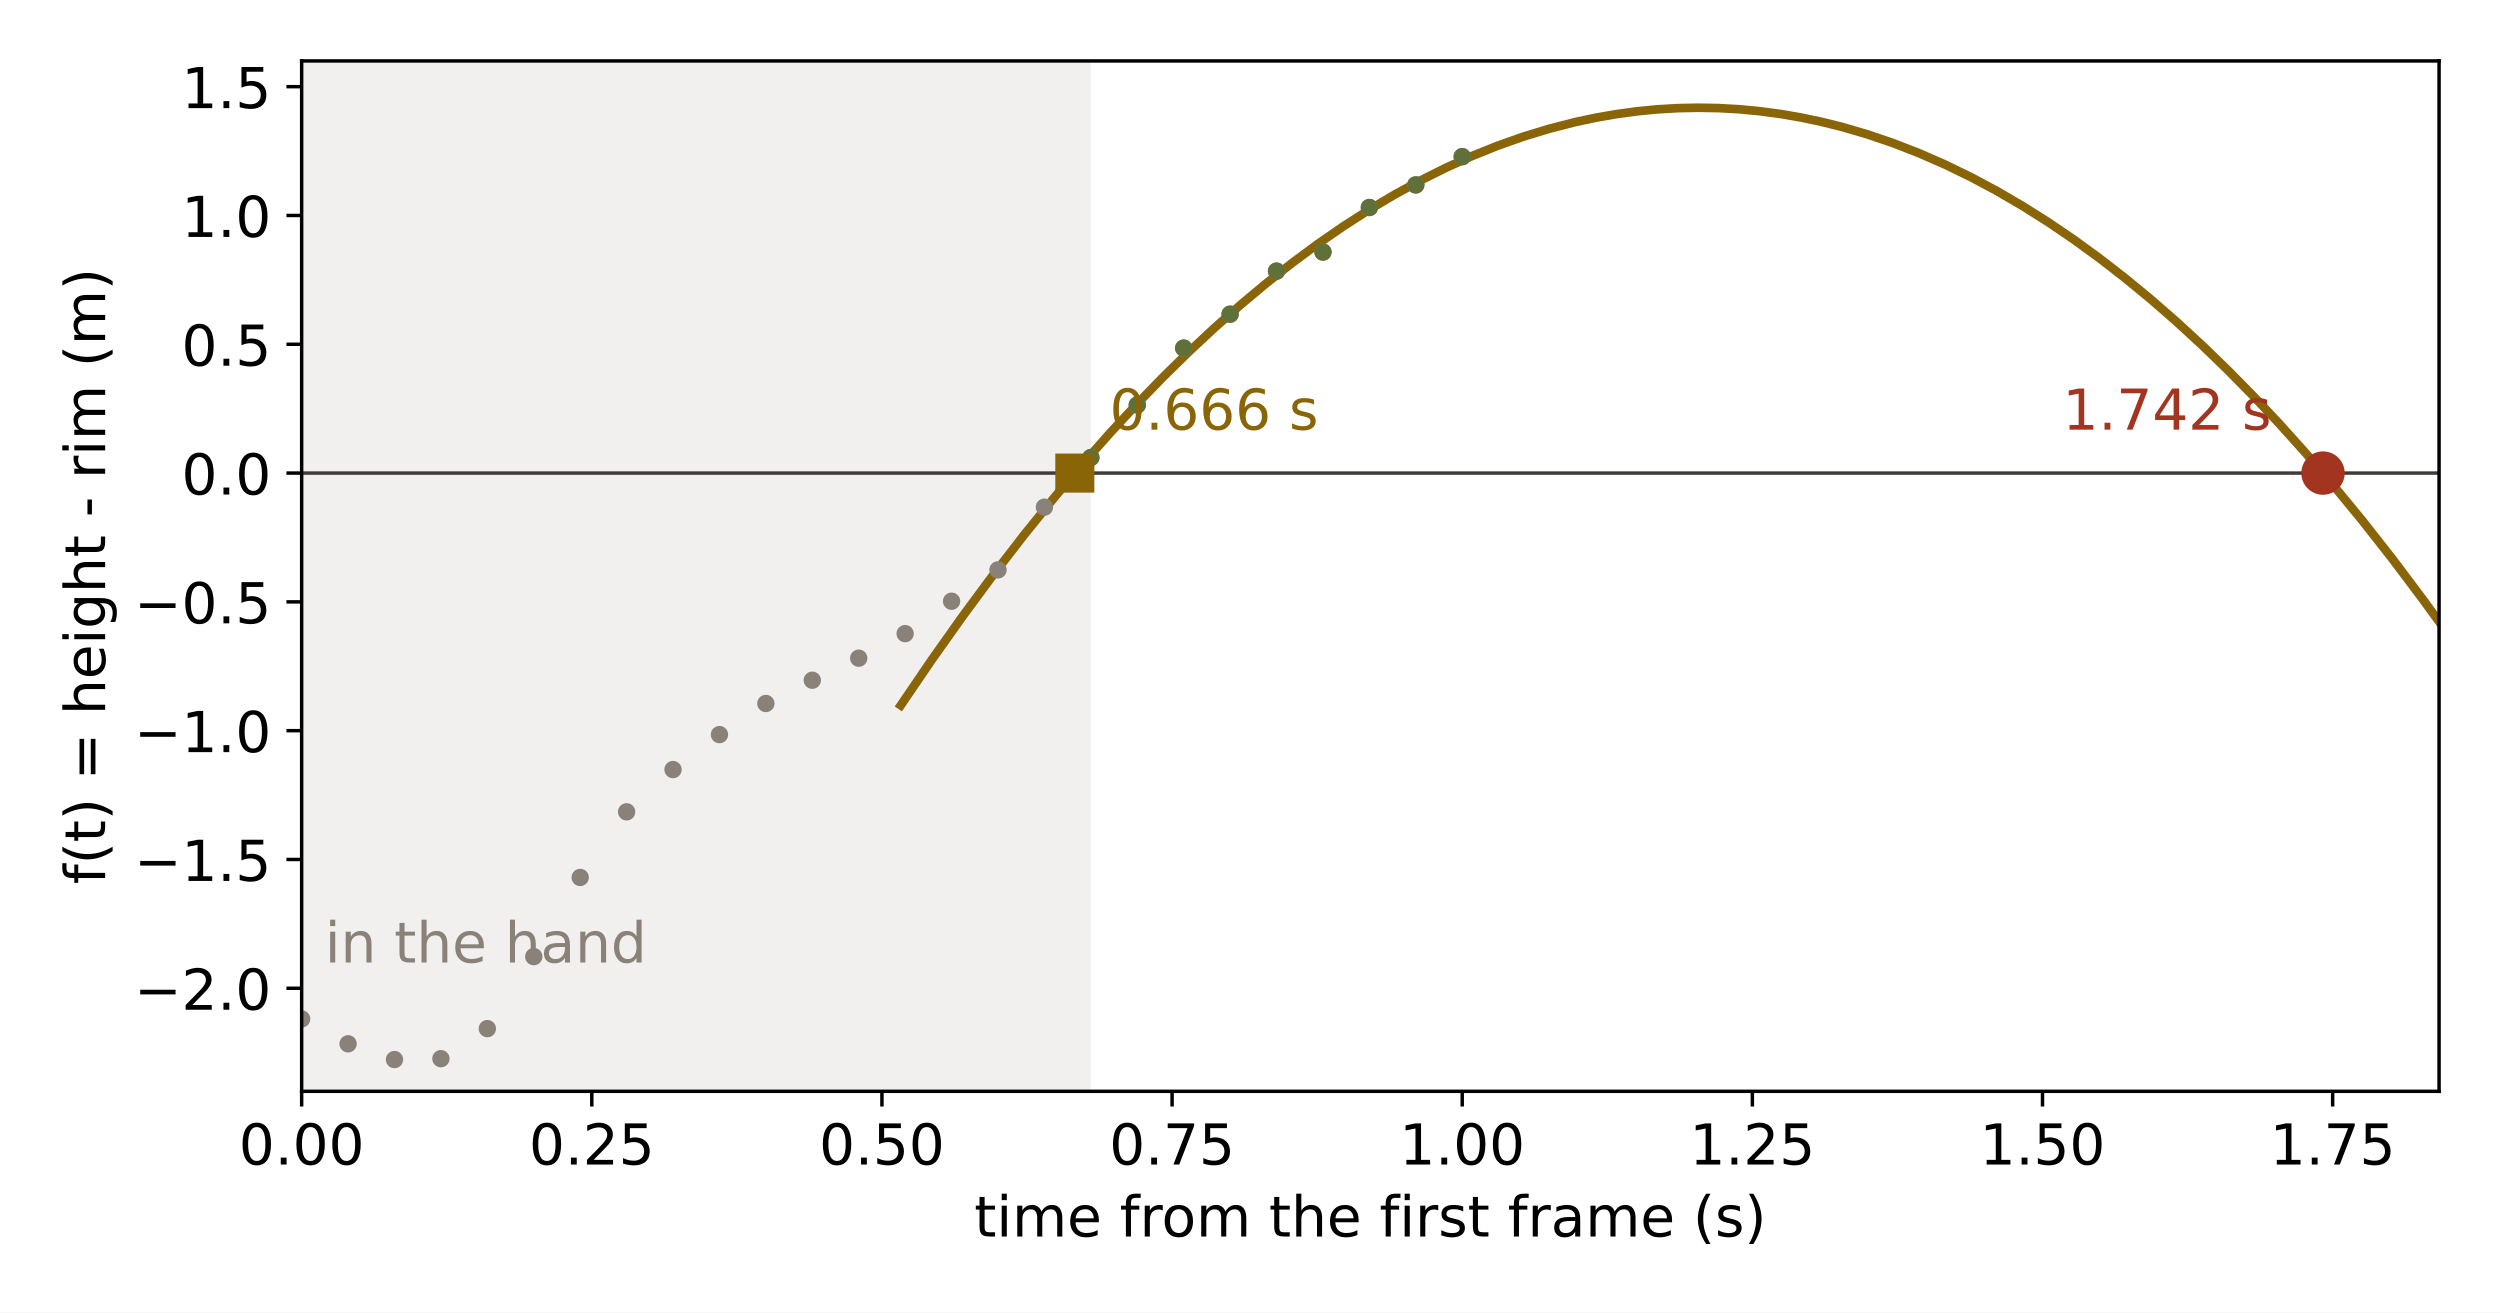
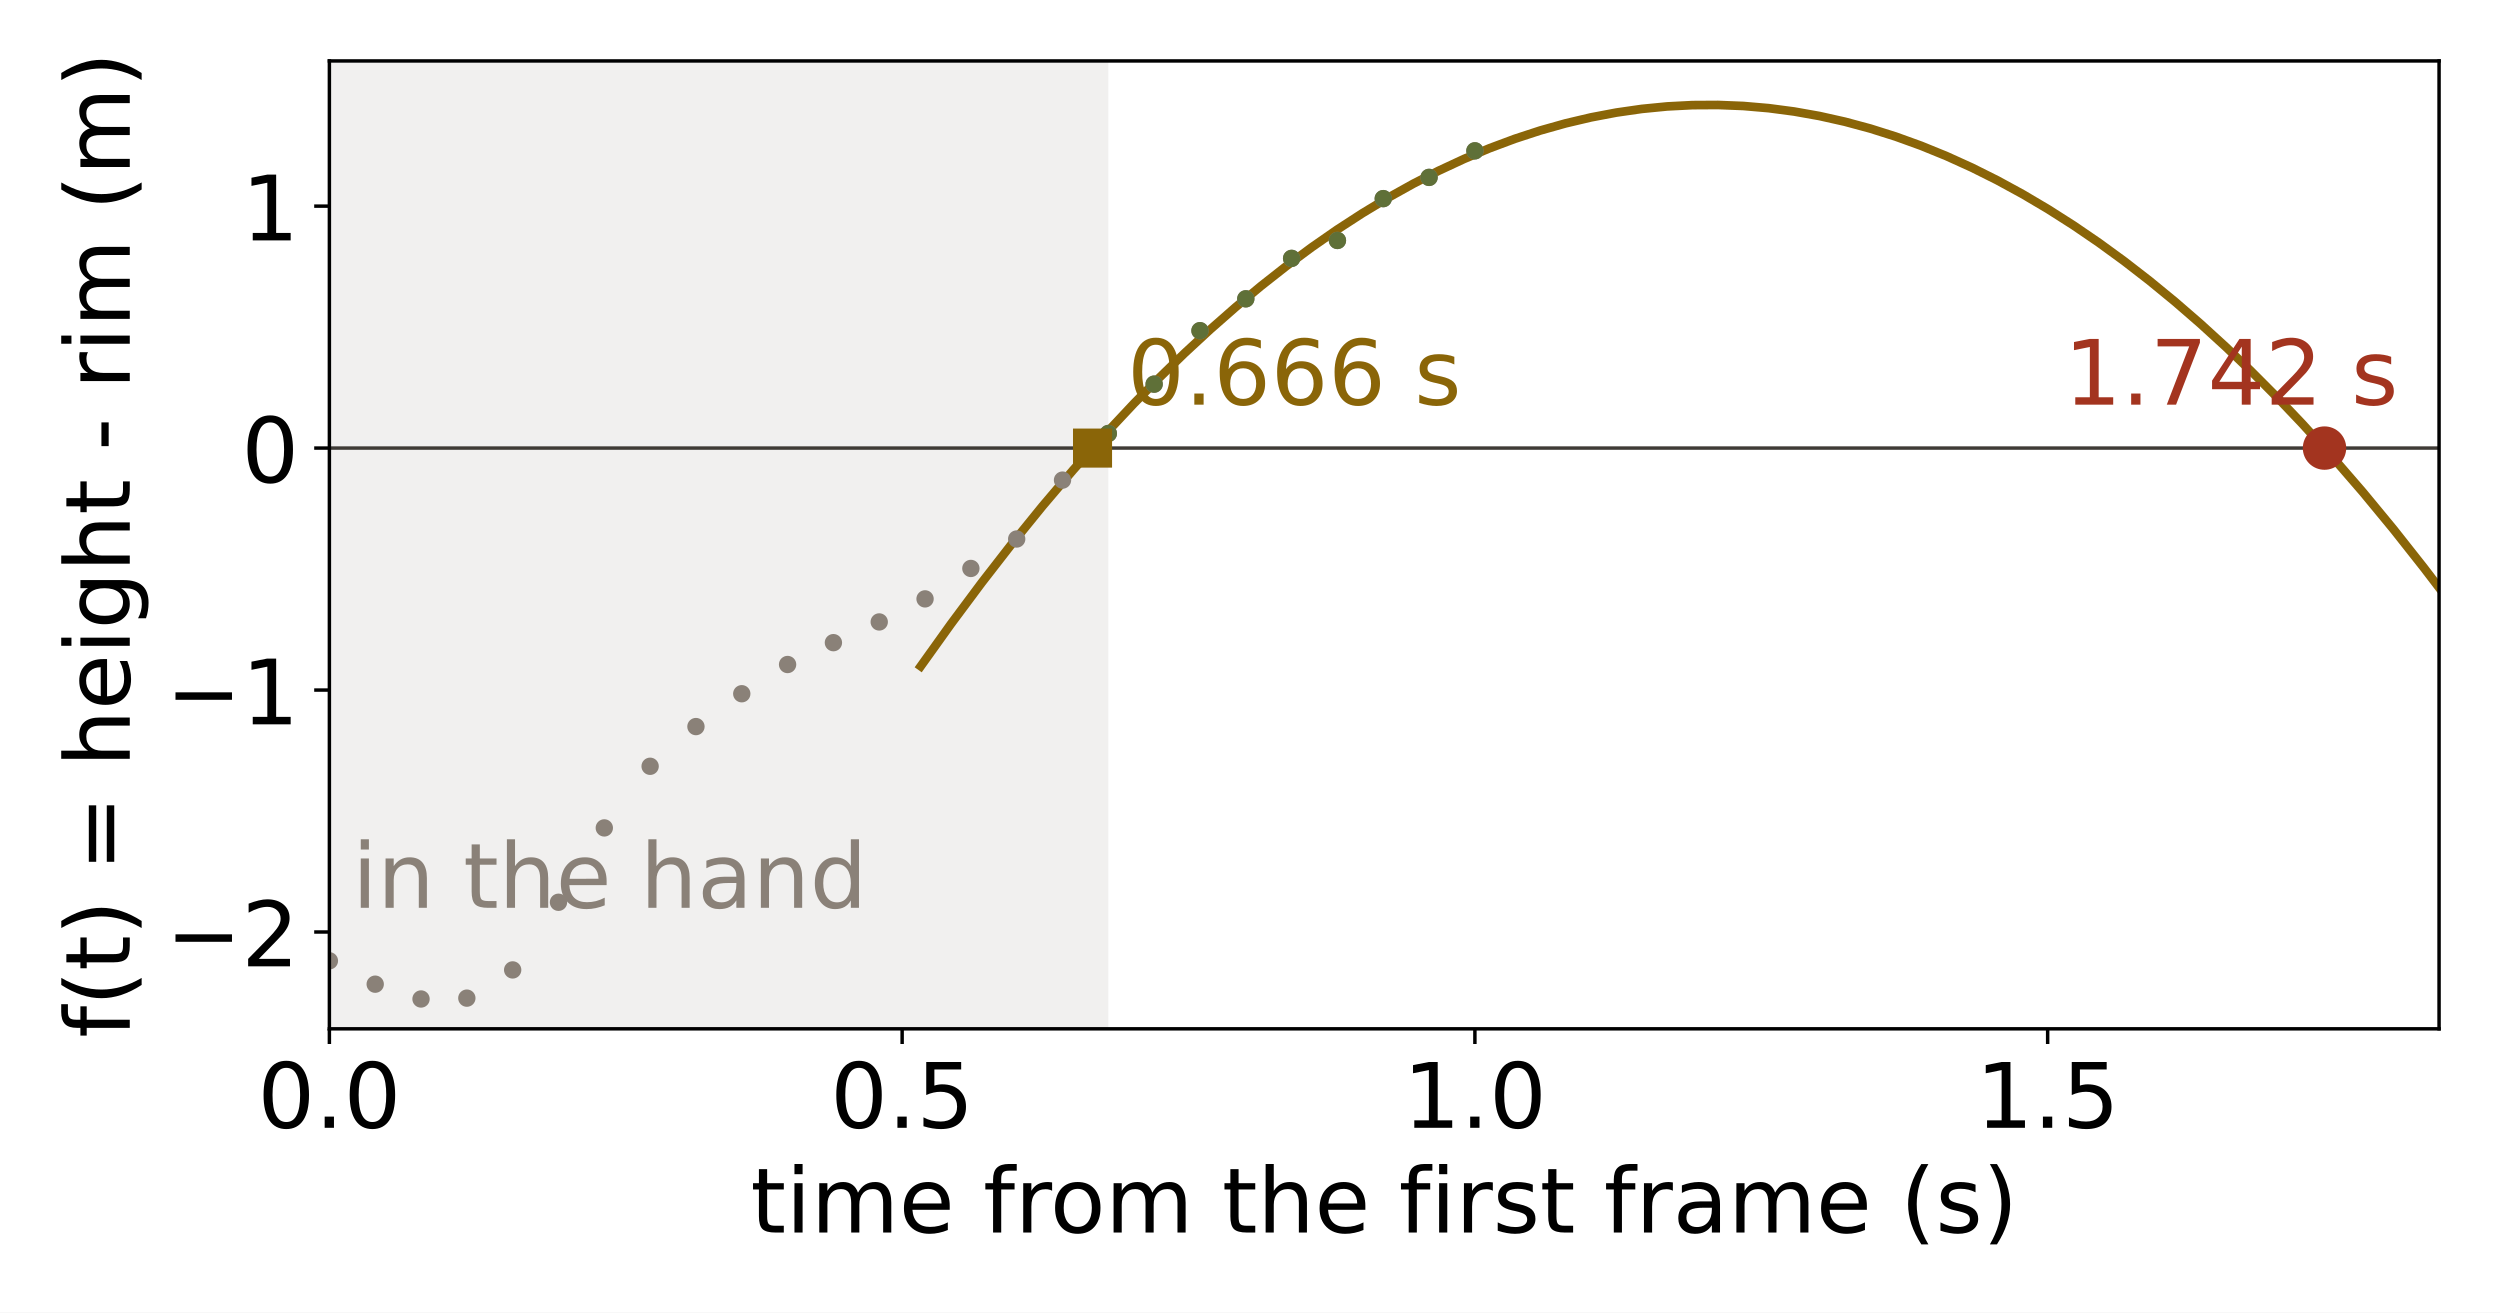
<svg xmlns="http://www.w3.org/2000/svg" xmlns:xlink="http://www.w3.org/1999/xlink" width="576pt" height="302.4pt" viewBox="0 0 576 302.4" version="1.1">
  <defs>
    <style type="text/css">*{stroke-linejoin: round; stroke-linecap: butt}</style>
  </defs>
  <g id="figure_1">
    <g id="patch_1">
      <path d="M 0 302.4  L 576 302.4  L 576 0  L 0 0  z " style="fill: #ffffff" />
    </g>
    <g id="axes_1">
      <g id="patch_2">
-         <path d="M 69.5 251.44  L 561.96 251.44  L 561.96 14.04  L 69.5 14.04  z " style="fill: #ffffff" />
+         <path d="M 75.89 237.04  L 561.96 237.04  L 561.96 14.04  L 75.89 14.04  z " style="fill: #ffffff" />
      </g>
      <g id="patch_3">
-         <path d="M 69.5 251.44  L 69.5 14.04  L 251.329 14.04  L 251.329 251.44  z " clip-path="url(#p24b9ff666e)" style="fill: #8a8178; opacity: 0.12" />
+         <path d="M 75.89 237.04  L 75.89 14.04  L 255.36 14.04  L 255.36 237.04  z " clip-path="url(#pa0d04bbc49)" style="fill: #8a8178; opacity: 0.12" />
      </g>
      <g id="matplotlib.axis_1">
        <g id="xtick_1">
          <g id="line2d_1">
            <defs>
-               <path id="me515e21e65" d="M 0 0  L 0 3.5  " style="stroke: #000000; stroke-width: 0.8" />
+               <path id="m07f025689a" d="M 0 0  L 0 3.5  " style="stroke: #000000; stroke-width: 0.8" />
            </defs>
            <g>
-               <use xlink:href="#me515e21e65" x="69.5" y="251.44" style="stroke: #000000; stroke-width: 0.8" />
+               <use xlink:href="#m07f025689a" x="75.89" y="237.04" style="stroke: #000000; stroke-width: 0.8" />
            </g>
          </g>
          <g id="text_1">
-             <text style="font: 13px 'DejaVu Sans', 'Bitstream Vera Sans', 'Computer Modern Sans Serif', 'Lucida Grande', 'Verdana', 'Geneva', 'Lucid', 'Arial', 'Helvetica', 'Avant Garde', sans-serif; text-anchor: middle" x="69.5" y="268.318" transform="rotate(-0 69.5 268.318)">0.00</text>
+             <text style="font: 20.8px 'DejaVu Sans', 'Bitstream Vera Sans', 'Computer Modern Sans Serif', 'Lucida Grande', 'Verdana', 'Geneva', 'Lucid', 'Arial', 'Helvetica', 'Avant Garde', sans-serif; text-anchor: middle" x="75.89" y="259.845" transform="rotate(-0 75.89 259.8447)">0.0</text>
          </g>
        </g>
        <g id="xtick_2">
          <g id="line2d_2">
            <g>
-               <use xlink:href="#me515e21e65" x="136.349" y="251.44" style="stroke: #000000; stroke-width: 0.8" />
+               <use xlink:href="#m07f025689a" x="207.853" y="237.04" style="stroke: #000000; stroke-width: 0.8" />
            </g>
          </g>
          <g id="text_2">
-             <text style="font: 13px 'DejaVu Sans', 'Bitstream Vera Sans', 'Computer Modern Sans Serif', 'Lucida Grande', 'Verdana', 'Geneva', 'Lucid', 'Arial', 'Helvetica', 'Avant Garde', sans-serif; text-anchor: middle" x="136.349" y="268.318" transform="rotate(-0 136.3489 268.318)">0.25</text>
+             <text style="font: 20.8px 'DejaVu Sans', 'Bitstream Vera Sans', 'Computer Modern Sans Serif', 'Lucida Grande', 'Verdana', 'Geneva', 'Lucid', 'Arial', 'Helvetica', 'Avant Garde', sans-serif; text-anchor: middle" x="207.853" y="259.845" transform="rotate(-0 207.853 259.8447)">0.5</text>
          </g>
        </g>
        <g id="xtick_3">
          <g id="line2d_3">
            <g>
-               <use xlink:href="#me515e21e65" x="203.198" y="251.44" style="stroke: #000000; stroke-width: 0.8" />
+               <use xlink:href="#m07f025689a" x="339.816" y="237.04" style="stroke: #000000; stroke-width: 0.8" />
            </g>
          </g>
          <g id="text_3">
-             <text style="font: 13px 'DejaVu Sans', 'Bitstream Vera Sans', 'Computer Modern Sans Serif', 'Lucida Grande', 'Verdana', 'Geneva', 'Lucid', 'Arial', 'Helvetica', 'Avant Garde', sans-serif; text-anchor: middle" x="203.198" y="268.318" transform="rotate(-0 203.1978 268.318)">0.50</text>
+             <text style="font: 20.8px 'DejaVu Sans', 'Bitstream Vera Sans', 'Computer Modern Sans Serif', 'Lucida Grande', 'Verdana', 'Geneva', 'Lucid', 'Arial', 'Helvetica', 'Avant Garde', sans-serif; text-anchor: middle" x="339.816" y="259.845" transform="rotate(-0 339.816 259.8447)">1.0</text>
          </g>
        </g>
        <g id="xtick_4">
          <g id="line2d_4">
            <g>
-               <use xlink:href="#me515e21e65" x="270.047" y="251.44" style="stroke: #000000; stroke-width: 0.8" />
+               <use xlink:href="#m07f025689a" x="471.779" y="237.04" style="stroke: #000000; stroke-width: 0.8" />
            </g>
          </g>
          <g id="text_4">
-             <text style="font: 13px 'DejaVu Sans', 'Bitstream Vera Sans', 'Computer Modern Sans Serif', 'Lucida Grande', 'Verdana', 'Geneva', 'Lucid', 'Arial', 'Helvetica', 'Avant Garde', sans-serif; text-anchor: middle" x="270.047" y="268.318" transform="rotate(-0 270.0467 268.318)">0.75</text>
-           </g>
-         </g>
-         <g id="xtick_5">
-           <g id="line2d_5">
-             <g>
-               <use xlink:href="#me515e21e65" x="336.896" y="251.44" style="stroke: #000000; stroke-width: 0.8" />
-             </g>
-           </g>
-           <g id="text_5">
-             <text style="font: 13px 'DejaVu Sans', 'Bitstream Vera Sans', 'Computer Modern Sans Serif', 'Lucida Grande', 'Verdana', 'Geneva', 'Lucid', 'Arial', 'Helvetica', 'Avant Garde', sans-serif; text-anchor: middle" x="336.896" y="268.318" transform="rotate(-0 336.8956 268.318)">1.00</text>
-           </g>
-         </g>
-         <g id="xtick_6">
-           <g id="line2d_6">
-             <g>
-               <use xlink:href="#me515e21e65" x="403.745" y="251.44" style="stroke: #000000; stroke-width: 0.8" />
-             </g>
-           </g>
-           <g id="text_6">
-             <text style="font: 13px 'DejaVu Sans', 'Bitstream Vera Sans', 'Computer Modern Sans Serif', 'Lucida Grande', 'Verdana', 'Geneva', 'Lucid', 'Arial', 'Helvetica', 'Avant Garde', sans-serif; text-anchor: middle" x="403.745" y="268.318" transform="rotate(-0 403.7446 268.318)">1.25</text>
-           </g>
-         </g>
-         <g id="xtick_7">
-           <g id="line2d_7">
-             <g>
-               <use xlink:href="#me515e21e65" x="470.593" y="251.44" style="stroke: #000000; stroke-width: 0.8" />
-             </g>
-           </g>
-           <g id="text_7">
-             <text style="font: 13px 'DejaVu Sans', 'Bitstream Vera Sans', 'Computer Modern Sans Serif', 'Lucida Grande', 'Verdana', 'Geneva', 'Lucid', 'Arial', 'Helvetica', 'Avant Garde', sans-serif; text-anchor: middle" x="470.593" y="268.318" transform="rotate(-0 470.5935 268.318)">1.50</text>
-           </g>
-         </g>
-         <g id="xtick_8">
-           <g id="line2d_8">
-             <g>
-               <use xlink:href="#me515e21e65" x="537.442" y="251.44" style="stroke: #000000; stroke-width: 0.8" />
-             </g>
-           </g>
-           <g id="text_8">
-             <text style="font: 13px 'DejaVu Sans', 'Bitstream Vera Sans', 'Computer Modern Sans Serif', 'Lucida Grande', 'Verdana', 'Geneva', 'Lucid', 'Arial', 'Helvetica', 'Avant Garde', sans-serif; text-anchor: middle" x="537.442" y="268.318" transform="rotate(-0 537.4424 268.318)">1.75</text>
-           </g>
-         </g>
-         <g id="text_9">
-           <text style="font: 13px 'DejaVu Sans', 'Bitstream Vera Sans', 'Computer Modern Sans Serif', 'Lucida Grande', 'Verdana', 'Geneva', 'Lucid', 'Arial', 'Helvetica', 'Avant Garde', sans-serif; text-anchor: middle" x="315.73" y="284.9" transform="rotate(-0 315.73 284.8995)">time from the first frame (s)</text>
+             <text style="font: 20.8px 'DejaVu Sans', 'Bitstream Vera Sans', 'Computer Modern Sans Serif', 'Lucida Grande', 'Verdana', 'Geneva', 'Lucid', 'Arial', 'Helvetica', 'Avant Garde', sans-serif; text-anchor: middle" x="471.779" y="259.845" transform="rotate(-0 471.779 259.8447)">1.5</text>
+           </g>
+         </g>
+         <g id="text_5">
+           <text style="font: 20.8px 'DejaVu Sans', 'Bitstream Vera Sans', 'Computer Modern Sans Serif', 'Lucida Grande', 'Verdana', 'Geneva', 'Lucid', 'Arial', 'Helvetica', 'Avant Garde', sans-serif; text-anchor: middle" x="318.925" y="283.975" transform="rotate(-0 318.925 283.9753)">time from the first frame (s)</text>
        </g>
      </g>
      <g id="matplotlib.axis_2">
        <g id="ytick_1">
-           <g id="line2d_9">
+           <g id="line2d_5">
            <defs>
-               <path id="m81d9b1b858" d="M 0 0  L -3.5 0  " style="stroke: #000000; stroke-width: 0.8" />
+               <path id="ma61b0a9151" d="M 0 0  L -3.5 0  " style="stroke: #000000; stroke-width: 0.8" />
            </defs>
            <g>
-               <use xlink:href="#m81d9b1b858" x="69.5" y="227.7" style="stroke: #000000; stroke-width: 0.8" />
-             </g>
-           </g>
-           <g id="text_10">
-             <text style="font: 13px 'DejaVu Sans', 'Bitstream Vera Sans', 'Computer Modern Sans Serif', 'Lucida Grande', 'Verdana', 'Geneva', 'Lucid', 'Arial', 'Helvetica', 'Avant Garde', sans-serif; text-anchor: end" x="62.5" y="232.639" transform="rotate(-0 62.5 232.639)">−2.0</text>
+               <use xlink:href="#ma61b0a9151" x="75.89" y="214.74" style="stroke: #000000; stroke-width: 0.8" />
+             </g>
+           </g>
+           <g id="text_6">
+             <text style="font: 20.8px 'DejaVu Sans', 'Bitstream Vera Sans', 'Computer Modern Sans Serif', 'Lucida Grande', 'Verdana', 'Geneva', 'Lucid', 'Arial', 'Helvetica', 'Avant Garde', sans-serif; text-anchor: end" x="68.89" y="222.642" transform="rotate(-0 68.89 222.6424)">−2</text>
          </g>
        </g>
        <g id="ytick_2">
-           <g id="line2d_10">
-             <g>
-               <use xlink:href="#m81d9b1b858" x="69.5" y="198.025" style="stroke: #000000; stroke-width: 0.8" />
-             </g>
-           </g>
-           <g id="text_11">
-             <text style="font: 13px 'DejaVu Sans', 'Bitstream Vera Sans', 'Computer Modern Sans Serif', 'Lucida Grande', 'Verdana', 'Geneva', 'Lucid', 'Arial', 'Helvetica', 'Avant Garde', sans-serif; text-anchor: end" x="62.5" y="202.964" transform="rotate(-0 62.5 202.964)">−1.5</text>
+           <g id="line2d_6">
+             <g>
+               <use xlink:href="#ma61b0a9151" x="75.89" y="158.99" style="stroke: #000000; stroke-width: 0.8" />
+             </g>
+           </g>
+           <g id="text_7">
+             <text style="font: 20.8px 'DejaVu Sans', 'Bitstream Vera Sans', 'Computer Modern Sans Serif', 'Lucida Grande', 'Verdana', 'Geneva', 'Lucid', 'Arial', 'Helvetica', 'Avant Garde', sans-serif; text-anchor: end" x="68.89" y="166.892" transform="rotate(-0 68.89 166.8924)">−1</text>
          </g>
        </g>
        <g id="ytick_3">
-           <g id="line2d_11">
-             <g>
-               <use xlink:href="#m81d9b1b858" x="69.5" y="168.35" style="stroke: #000000; stroke-width: 0.8" />
-             </g>
-           </g>
-           <g id="text_12">
-             <text style="font: 13px 'DejaVu Sans', 'Bitstream Vera Sans', 'Computer Modern Sans Serif', 'Lucida Grande', 'Verdana', 'Geneva', 'Lucid', 'Arial', 'Helvetica', 'Avant Garde', sans-serif; text-anchor: end" x="62.5" y="173.289" transform="rotate(-0 62.5 173.289)">−1.0</text>
+           <g id="line2d_7">
+             <g>
+               <use xlink:href="#ma61b0a9151" x="75.89" y="103.24" style="stroke: #000000; stroke-width: 0.8" />
+             </g>
+           </g>
+           <g id="text_8">
+             <text style="font: 20.8px 'DejaVu Sans', 'Bitstream Vera Sans', 'Computer Modern Sans Serif', 'Lucida Grande', 'Verdana', 'Geneva', 'Lucid', 'Arial', 'Helvetica', 'Avant Garde', sans-serif; text-anchor: end" x="68.89" y="111.142" transform="rotate(-0 68.89 111.1424)">0</text>
          </g>
        </g>
        <g id="ytick_4">
-           <g id="line2d_12">
-             <g>
-               <use xlink:href="#m81d9b1b858" x="69.5" y="138.675" style="stroke: #000000; stroke-width: 0.8" />
-             </g>
-           </g>
-           <g id="text_13">
-             <text style="font: 13px 'DejaVu Sans', 'Bitstream Vera Sans', 'Computer Modern Sans Serif', 'Lucida Grande', 'Verdana', 'Geneva', 'Lucid', 'Arial', 'Helvetica', 'Avant Garde', sans-serif; text-anchor: end" x="62.5" y="143.614" transform="rotate(-0 62.5 143.614)">−0.5</text>
-           </g>
-         </g>
-         <g id="ytick_5">
-           <g id="line2d_13">
-             <g>
-               <use xlink:href="#m81d9b1b858" x="69.5" y="109" style="stroke: #000000; stroke-width: 0.8" />
-             </g>
-           </g>
-           <g id="text_14">
-             <text style="font: 13px 'DejaVu Sans', 'Bitstream Vera Sans', 'Computer Modern Sans Serif', 'Lucida Grande', 'Verdana', 'Geneva', 'Lucid', 'Arial', 'Helvetica', 'Avant Garde', sans-serif; text-anchor: end" x="62.5" y="113.939" transform="rotate(-0 62.5 113.939)">0.0</text>
-           </g>
-         </g>
-         <g id="ytick_6">
-           <g id="line2d_14">
-             <g>
-               <use xlink:href="#m81d9b1b858" x="69.5" y="79.325" style="stroke: #000000; stroke-width: 0.8" />
-             </g>
-           </g>
-           <g id="text_15">
-             <text style="font: 13px 'DejaVu Sans', 'Bitstream Vera Sans', 'Computer Modern Sans Serif', 'Lucida Grande', 'Verdana', 'Geneva', 'Lucid', 'Arial', 'Helvetica', 'Avant Garde', sans-serif; text-anchor: end" x="62.5" y="84.264" transform="rotate(-0 62.5 84.26398)">0.5</text>
-           </g>
-         </g>
-         <g id="ytick_7">
-           <g id="line2d_15">
-             <g>
-               <use xlink:href="#m81d9b1b858" x="69.5" y="49.65" style="stroke: #000000; stroke-width: 0.8" />
-             </g>
-           </g>
-           <g id="text_16">
-             <text style="font: 13px 'DejaVu Sans', 'Bitstream Vera Sans', 'Computer Modern Sans Serif', 'Lucida Grande', 'Verdana', 'Geneva', 'Lucid', 'Arial', 'Helvetica', 'Avant Garde', sans-serif; text-anchor: end" x="62.5" y="54.589" transform="rotate(-0 62.5 54.58898)">1.0</text>
-           </g>
-         </g>
-         <g id="ytick_8">
-           <g id="line2d_16">
-             <g>
-               <use xlink:href="#m81d9b1b858" x="69.5" y="19.975" style="stroke: #000000; stroke-width: 0.8" />
-             </g>
-           </g>
-           <g id="text_17">
-             <text style="font: 13px 'DejaVu Sans', 'Bitstream Vera Sans', 'Computer Modern Sans Serif', 'Lucida Grande', 'Verdana', 'Geneva', 'Lucid', 'Arial', 'Helvetica', 'Avant Garde', sans-serif; text-anchor: end" x="62.5" y="24.914" transform="rotate(-0 62.5 24.91398)">1.5</text>
-           </g>
-         </g>
-         <g id="text_18">
-           <text style="font: 13px 'DejaVu Sans', 'Bitstream Vera Sans', 'Computer Modern Sans Serif', 'Lucida Grande', 'Verdana', 'Geneva', 'Lucid', 'Arial', 'Helvetica', 'Avant Garde', sans-serif; text-anchor: middle" x="24.229" y="132.74" transform="rotate(-90 24.22875 132.74)">f(t) = height - rim (m)</text>
-         </g>
-       </g>
-       <g id="line2d_17">
-         <path d="M 207.531 162.513  L 214.644 152.068  L 221.756 142.036  L 228.868 132.415  L 235.98 123.206  L 243.093 114.409  L 250.205 106.024  L 256.132 99.351  L 262.059 92.965  L 267.986 86.864  L 273.913 81.049  L 279.84 75.52  L 285.766 70.278  L 291.693 65.321  L 297.62 60.651  L 303.547 56.266  L 309.474 52.168  L 315.401 48.355  L 321.328 44.829  L 327.255 41.589  L 333.182 38.634  L 339.109 35.966  L 345.035 33.584  L 350.962 31.488  L 356.889 29.678  L 362.816 28.154  L 367.558 27.141  L 372.299 26.31  L 377.041 25.663  L 381.782 25.199  L 386.524 24.918  L 391.265 24.82  L 396.007 24.905  L 400.748 25.174  L 405.49 25.625  L 410.231 26.259  L 414.973 27.077  L 419.714 28.077  L 424.456 29.261  L 430.383 30.998  L 436.31 33.021  L 442.237 35.33  L 448.163 37.925  L 454.09 40.806  L 460.017 43.973  L 465.944 47.426  L 471.871 51.165  L 477.798 55.191  L 483.725 59.502  L 489.652 64.099  L 495.579 68.983  L 501.506 74.152  L 507.433 79.608  L 513.359 85.349  L 519.286 91.377  L 525.213 97.691  L 531.14 104.29  L 537.067 111.176  L 544.179 119.816  L 551.292 128.869  L 558.404 138.333  L 561.96 143.22  L 561.96 143.22  " clip-path="url(#p24b9ff666e)" style="fill: none; stroke: #8a6508; stroke-width: 2; stroke-linecap: square" />
-       </g>
-       <g id="line2d_18">
-         <defs>
-           <path id="m88026b3674" d="M 0 1.5  C 0.398 1.5 0.779 1.342 1.061 1.061  C 1.342 0.779 1.5 0.398 1.5 0  C 1.5 -0.398 1.342 -0.779 1.061 -1.061  C 0.779 -1.342 0.398 -1.5 0 -1.5  C -0.398 -1.5 -0.779 -1.342 -1.061 -1.061  C -1.342 -0.779 -1.5 -0.398 -1.5 0  C -1.5 0.398 -1.342 0.779 -1.061 1.061  C -0.779 1.342 -0.398 1.5 0 1.5  z " style="stroke: #8a8178" />
-         </defs>
-         <g clip-path="url(#p24b9ff666e)">
-           <use xlink:href="#m88026b3674" x="69.5" y="234.757" style="fill: #8a8178; stroke: #8a8178" />
-           <use xlink:href="#m88026b3674" x="80.196" y="240.49" style="fill: #8a8178; stroke: #8a8178" />
-           <use xlink:href="#m88026b3674" x="90.892" y="244.122" style="fill: #8a8178; stroke: #8a8178" />
-           <use xlink:href="#m88026b3674" x="101.587" y="243.914" style="fill: #8a8178; stroke: #8a8178" />
-           <use xlink:href="#m88026b3674" x="112.283" y="236.994" style="fill: #8a8178; stroke: #8a8178" />
-           <use xlink:href="#m88026b3674" x="122.979" y="220.4" style="fill: #8a8178; stroke: #8a8178" />
-           <use xlink:href="#m88026b3674" x="133.675" y="202.162" style="fill: #8a8178; stroke: #8a8178" />
-           <use xlink:href="#m88026b3674" x="144.371" y="187.045" style="fill: #8a8178; stroke: #8a8178" />
-           <use xlink:href="#m88026b3674" x="155.067" y="177.306" style="fill: #8a8178; stroke: #8a8178" />
-           <use xlink:href="#m88026b3674" x="165.762" y="169.252" style="fill: #8a8178; stroke: #8a8178" />
-           <use xlink:href="#m88026b3674" x="176.458" y="162.083" style="fill: #8a8178; stroke: #8a8178" />
-           <use xlink:href="#m88026b3674" x="187.154" y="156.723" style="fill: #8a8178; stroke: #8a8178" />
-           <use xlink:href="#m88026b3674" x="197.85" y="151.643" style="fill: #8a8178; stroke: #8a8178" />
-           <use xlink:href="#m88026b3674" x="208.546" y="145.987" style="fill: #8a8178; stroke: #8a8178" />
-           <use xlink:href="#m88026b3674" x="219.242" y="138.521" style="fill: #8a8178; stroke: #8a8178" />
-           <use xlink:href="#m88026b3674" x="229.937" y="131.298" style="fill: #8a8178; stroke: #8a8178" />
-           <use xlink:href="#m88026b3674" x="240.633" y="116.852" style="fill: #8a8178; stroke: #8a8178" />
-           <use xlink:href="#m88026b3674" x="251.329" y="105.421" style="fill: #8a8178; stroke: #8a8178" />
-           <use xlink:href="#m88026b3674" x="262.025" y="93.314" style="fill: #8a8178; stroke: #8a8178" />
-           <use xlink:href="#m88026b3674" x="272.721" y="80.203" style="fill: #8a8178; stroke: #8a8178" />
-           <use xlink:href="#m88026b3674" x="283.417" y="72.387" style="fill: #8a8178; stroke: #8a8178" />
-           <use xlink:href="#m88026b3674" x="294.112" y="62.47" style="fill: #8a8178; stroke: #8a8178" />
-           <use xlink:href="#m88026b3674" x="304.808" y="58.072" style="fill: #8a8178; stroke: #8a8178" />
-           <use xlink:href="#m88026b3674" x="315.504" y="47.81" style="fill: #8a8178; stroke: #8a8178" />
-           <use xlink:href="#m88026b3674" x="326.2" y="42.605" style="fill: #8a8178; stroke: #8a8178" />
-           <use xlink:href="#m88026b3674" x="336.896" y="36.089" style="fill: #8a8178; stroke: #8a8178" />
-         </g>
-       </g>
-       <g id="line2d_19">
-         <defs>
-           <path id="m51d56c8477" d="M 0 1.5  C 0.398 1.5 0.779 1.342 1.061 1.061  C 1.342 0.779 1.5 0.398 1.5 0  C 1.5 -0.398 1.342 -0.779 1.061 -1.061  C 0.779 -1.342 0.398 -1.5 0 -1.5  C -0.398 -1.5 -0.779 -1.342 -1.061 -1.061  C -1.342 -0.779 -1.5 -0.398 -1.5 0  C -1.5 0.398 -1.342 0.779 -1.061 1.061  C -0.779 1.342 -0.398 1.5 0 1.5  z " style="stroke: #5f7038" />
-         </defs>
-         <g clip-path="url(#p24b9ff666e)">
-           <use xlink:href="#m51d56c8477" x="251.329" y="105.421" style="fill: #5f7038; stroke: #5f7038" />
-           <use xlink:href="#m51d56c8477" x="262.025" y="93.314" style="fill: #5f7038; stroke: #5f7038" />
-           <use xlink:href="#m51d56c8477" x="272.721" y="80.203" style="fill: #5f7038; stroke: #5f7038" />
-           <use xlink:href="#m51d56c8477" x="283.417" y="72.387" style="fill: #5f7038; stroke: #5f7038" />
-           <use xlink:href="#m51d56c8477" x="294.112" y="62.47" style="fill: #5f7038; stroke: #5f7038" />
-           <use xlink:href="#m51d56c8477" x="304.808" y="58.072" style="fill: #5f7038; stroke: #5f7038" />
-           <use xlink:href="#m51d56c8477" x="315.504" y="47.81" style="fill: #5f7038; stroke: #5f7038" />
-           <use xlink:href="#m51d56c8477" x="326.2" y="42.605" style="fill: #5f7038; stroke: #5f7038" />
-           <use xlink:href="#m51d56c8477" x="336.896" y="36.089" style="fill: #5f7038; stroke: #5f7038" />
-         </g>
-       </g>
-       <g id="line2d_20">
-         <path d="M 69.5 109  L 561.96 109  " clip-path="url(#p24b9ff666e)" style="fill: none; stroke: #3f3b36; stroke-width: 0.8; stroke-linecap: square" />
-       </g>
-       <g id="line2d_21">
-         <defs>
-           <path id="mdb70fa77fb" d="M -4 4  L 4 4  L 4 -4  L -4 -4  z " style="stroke: #8a6508; stroke-linejoin: miter" />
-         </defs>
-         <g clip-path="url(#p24b9ff666e)">
-           <use xlink:href="#mdb70fa77fb" x="247.641" y="109" style="fill: #8a6508; stroke: #8a6508; stroke-linejoin: miter" />
-         </g>
-       </g>
-       <g id="line2d_22">
-         <defs>
-           <path id="m7d0865e6e4" d="M 0 4.5  C 1.193 4.5 2.338 4.026 3.182 3.182  C 4.026 2.338 4.5 1.193 4.5 0  C 4.5 -1.193 4.026 -2.338 3.182 -3.182  C 2.338 -4.026 1.193 -4.5 0 -4.5  C -1.193 -4.5 -2.338 -4.026 -3.182 -3.182  C -4.026 -2.338 -4.5 -1.193 -4.5 0  C -4.5 1.193 -4.026 2.338 -3.182 3.182  C -2.338 4.026 -1.193 4.5 0 4.5  z " style="stroke: #a3341f" />
-         </defs>
-         <g clip-path="url(#p24b9ff666e)">
-           <use xlink:href="#m7d0865e6e4" x="535.22" y="109" style="fill: #a3341f; stroke: #a3341f" />
+           <g id="line2d_8">
+             <g>
+               <use xlink:href="#ma61b0a9151" x="75.89" y="47.49" style="stroke: #000000; stroke-width: 0.8" />
+             </g>
+           </g>
+           <g id="text_9">
+             <text style="font: 20.8px 'DejaVu Sans', 'Bitstream Vera Sans', 'Computer Modern Sans Serif', 'Lucida Grande', 'Verdana', 'Geneva', 'Lucid', 'Arial', 'Helvetica', 'Avant Garde', sans-serif; text-anchor: end" x="68.89" y="55.392" transform="rotate(-0 68.89 55.39238)">1</text>
+           </g>
+         </g>
+         <g id="text_10">
+           <text style="font: 20.8px 'DejaVu Sans', 'Bitstream Vera Sans', 'Computer Modern Sans Serif', 'Lucida Grande', 'Verdana', 'Geneva', 'Lucid', 'Arial', 'Helvetica', 'Avant Garde', sans-serif; text-anchor: middle" x="29.901" y="125.54" transform="rotate(-90 29.9005 125.54)">f(t) = height - rim (m)</text>
+         </g>
+       </g>
+       <g id="line2d_9">
+         <path d="M 212.13 153.507  L 219.15 143.696  L 226.17 134.272  L 233.19 125.235  L 240.21 116.584  L 247.23 108.321  L 254.25 100.445  L 261.27 92.955  L 267.12 87.01  L 272.97 81.333  L 278.82 75.924  L 284.67 70.785  L 290.52 65.914  L 296.37 61.312  L 302.22 56.978  L 308.07 52.913  L 313.92 49.117  L 319.77 45.59  L 325.62 42.331  L 331.47 39.341  L 337.32 36.62  L 343.17 34.167  L 349.02 31.983  L 354.87 30.068  L 360.72 28.422  L 366.57 27.044  L 372.42 25.935  L 378.27 25.094  L 384.12 24.522  L 389.97 24.219  L 395.82 24.185  L 401.67 24.419  L 407.52 24.922  L 413.37 25.694  L 419.22 26.734  L 425.07 28.044  L 430.92 29.621  L 436.77 31.468  L 442.62 33.583  L 448.47 35.967  L 454.32 38.62  L 460.17 41.541  L 466.02 44.731  L 471.87 48.19  L 477.72 51.917  L 483.57 55.913  L 489.42 60.178  L 495.27 64.711  L 501.12 69.513  L 506.97 74.584  L 512.82 79.924  L 518.67 85.532  L 524.52 91.409  L 530.37 97.555  L 537.39 105.284  L 544.41 113.4  L 551.43 121.904  L 558.45 130.794  L 561.96 135.384  L 561.96 135.384  " clip-path="url(#pa0d04bbc49)" style="fill: none; stroke: #8a6508; stroke-width: 2; stroke-linecap: square" />
+       </g>
+       <g id="line2d_10">
+         <defs>
+           <path id="m940742e5cb" d="M 0 1.5  C 0.398 1.5 0.779 1.342 1.061 1.061  C 1.342 0.779 1.5 0.398 1.5 0  C 1.5 -0.398 1.342 -0.779 1.061 -1.061  C 0.779 -1.342 0.398 -1.5 0 -1.5  C -0.398 -1.5 -0.779 -1.342 -1.061 -1.061  C -1.342 -0.779 -1.5 -0.398 -1.5 0  C -1.5 0.398 -1.342 0.779 -1.061 1.061  C -0.779 1.342 -0.398 1.5 0 1.5  z " style="stroke: #8a8178" />
+         </defs>
+         <g clip-path="url(#pa0d04bbc49)">
+           <use xlink:href="#m940742e5cb" x="75.89" y="221.369" style="fill: #8a8178; stroke: #8a8178" />
+           <use xlink:href="#m940742e5cb" x="86.447" y="226.754" style="fill: #8a8178; stroke: #8a8178" />
+           <use xlink:href="#m940742e5cb" x="97.004" y="230.166" style="fill: #8a8178; stroke: #8a8178" />
+           <use xlink:href="#m940742e5cb" x="107.561" y="229.971" style="fill: #8a8178; stroke: #8a8178" />
+           <use xlink:href="#m940742e5cb" x="118.118" y="223.47" style="fill: #8a8178; stroke: #8a8178" />
+           <use xlink:href="#m940742e5cb" x="128.675" y="207.883" style="fill: #8a8178; stroke: #8a8178" />
+           <use xlink:href="#m940742e5cb" x="139.232" y="190.751" style="fill: #8a8178; stroke: #8a8178" />
+           <use xlink:href="#m940742e5cb" x="149.789" y="176.551" style="fill: #8a8178; stroke: #8a8178" />
+           <use xlink:href="#m940742e5cb" x="160.346" y="167.403" style="fill: #8a8178; stroke: #8a8178" />
+           <use xlink:href="#m940742e5cb" x="170.903" y="159.837" style="fill: #8a8178; stroke: #8a8178" />
+           <use xlink:href="#m940742e5cb" x="181.46" y="153.103" style="fill: #8a8178; stroke: #8a8178" />
+           <use xlink:href="#m940742e5cb" x="192.017" y="148.069" style="fill: #8a8178; stroke: #8a8178" />
+           <use xlink:href="#m940742e5cb" x="202.574" y="143.296" style="fill: #8a8178; stroke: #8a8178" />
+           <use xlink:href="#m940742e5cb" x="213.132" y="137.983" style="fill: #8a8178; stroke: #8a8178" />
+           <use xlink:href="#m940742e5cb" x="223.689" y="130.97" style="fill: #8a8178; stroke: #8a8178" />
+           <use xlink:href="#m940742e5cb" x="234.246" y="124.185" style="fill: #8a8178; stroke: #8a8178" />
+           <use xlink:href="#m940742e5cb" x="244.803" y="110.616" style="fill: #8a8178; stroke: #8a8178" />
+           <use xlink:href="#m940742e5cb" x="255.36" y="99.878" style="fill: #8a8178; stroke: #8a8178" />
+           <use xlink:href="#m940742e5cb" x="265.917" y="88.505" style="fill: #8a8178; stroke: #8a8178" />
+           <use xlink:href="#m940742e5cb" x="276.474" y="76.19" style="fill: #8a8178; stroke: #8a8178" />
+           <use xlink:href="#m940742e5cb" x="287.031" y="68.848" style="fill: #8a8178; stroke: #8a8178" />
+           <use xlink:href="#m940742e5cb" x="297.588" y="59.532" style="fill: #8a8178; stroke: #8a8178" />
+           <use xlink:href="#m940742e5cb" x="308.145" y="55.401" style="fill: #8a8178; stroke: #8a8178" />
+           <use xlink:href="#m940742e5cb" x="318.702" y="45.762" style="fill: #8a8178; stroke: #8a8178" />
+           <use xlink:href="#m940742e5cb" x="329.259" y="40.872" style="fill: #8a8178; stroke: #8a8178" />
+           <use xlink:href="#m940742e5cb" x="339.816" y="34.751" style="fill: #8a8178; stroke: #8a8178" />
+         </g>
+       </g>
+       <g id="line2d_11">
+         <defs>
+           <path id="m4667aadc41" d="M 0 1.5  C 0.398 1.5 0.779 1.342 1.061 1.061  C 1.342 0.779 1.5 0.398 1.5 0  C 1.5 -0.398 1.342 -0.779 1.061 -1.061  C 0.779 -1.342 0.398 -1.5 0 -1.5  C -0.398 -1.5 -0.779 -1.342 -1.061 -1.061  C -1.342 -0.779 -1.5 -0.398 -1.5 0  C -1.5 0.398 -1.342 0.779 -1.061 1.061  C -0.779 1.342 -0.398 1.5 0 1.5  z " style="stroke: #5f7038" />
+         </defs>
+         <g clip-path="url(#pa0d04bbc49)">
+           <use xlink:href="#m4667aadc41" x="255.36" y="99.878" style="fill: #5f7038; stroke: #5f7038" />
+           <use xlink:href="#m4667aadc41" x="265.917" y="88.505" style="fill: #5f7038; stroke: #5f7038" />
+           <use xlink:href="#m4667aadc41" x="276.474" y="76.19" style="fill: #5f7038; stroke: #5f7038" />
+           <use xlink:href="#m4667aadc41" x="287.031" y="68.848" style="fill: #5f7038; stroke: #5f7038" />
+           <use xlink:href="#m4667aadc41" x="297.588" y="59.532" style="fill: #5f7038; stroke: #5f7038" />
+           <use xlink:href="#m4667aadc41" x="308.145" y="55.401" style="fill: #5f7038; stroke: #5f7038" />
+           <use xlink:href="#m4667aadc41" x="318.702" y="45.762" style="fill: #5f7038; stroke: #5f7038" />
+           <use xlink:href="#m4667aadc41" x="329.259" y="40.872" style="fill: #5f7038; stroke: #5f7038" />
+           <use xlink:href="#m4667aadc41" x="339.816" y="34.751" style="fill: #5f7038; stroke: #5f7038" />
+         </g>
+       </g>
+       <g id="line2d_12">
+         <path d="M 75.89 103.24  L 561.96 103.24  " clip-path="url(#pa0d04bbc49)" style="fill: none; stroke: #3f3b36; stroke-width: 0.8; stroke-linecap: square" />
+       </g>
+       <g id="line2d_13">
+         <defs>
+           <path id="m40e6c01015" d="M -4 4  L 4 4  L 4 -4  L -4 -4  z " style="stroke: #8a6508; stroke-linejoin: miter" />
+         </defs>
+         <g clip-path="url(#pa0d04bbc49)">
+           <use xlink:href="#m40e6c01015" x="251.719" y="103.24" style="fill: #8a6508; stroke: #8a6508; stroke-linejoin: miter" />
+         </g>
+       </g>
+       <g id="line2d_14">
+         <defs>
+           <path id="mc0bfc85990" d="M 0 4.5  C 1.193 4.5 2.338 4.026 3.182 3.182  C 4.026 2.338 4.5 1.193 4.5 0  C 4.5 -1.193 4.026 -2.338 3.182 -3.182  C 2.338 -4.026 1.193 -4.5 0 -4.5  C -1.193 -4.5 -2.338 -4.026 -3.182 -3.182  C -4.026 -2.338 -4.5 -1.193 -4.5 0  C -4.5 1.193 -4.026 2.338 -3.182 3.182  C -2.338 4.026 -1.193 4.5 0 4.5  z " style="stroke: #a3341f" />
+         </defs>
+         <g clip-path="url(#pa0d04bbc49)">
+           <use xlink:href="#mc0bfc85990" x="535.567" y="103.24" style="fill: #a3341f; stroke: #a3341f" />
        </g>
      </g>
      <g id="patch_4">
-         <path d="M 69.5 251.44  L 69.5 14.04  " style="fill: none; stroke: #000000; stroke-width: 0.8; stroke-linejoin: miter; stroke-linecap: square" />
+         <path d="M 75.89 237.04  L 75.89 14.04  " style="fill: none; stroke: #000000; stroke-width: 0.8; stroke-linejoin: miter; stroke-linecap: square" />
      </g>
      <g id="patch_5">
-         <path d="M 561.96 251.44  L 561.96 14.04  " style="fill: none; stroke: #000000; stroke-width: 0.8; stroke-linejoin: miter; stroke-linecap: square" />
+         <path d="M 561.96 237.04  L 561.96 14.04  " style="fill: none; stroke: #000000; stroke-width: 0.8; stroke-linejoin: miter; stroke-linecap: square" />
      </g>
      <g id="patch_6">
-         <path d="M 69.5 251.44  L 561.96 251.44  " style="fill: none; stroke: #000000; stroke-width: 0.8; stroke-linejoin: miter; stroke-linecap: square" />
+         <path d="M 75.89 237.04  L 561.96 237.04  " style="fill: none; stroke: #000000; stroke-width: 0.8; stroke-linejoin: miter; stroke-linecap: square" />
      </g>
      <g id="patch_7">
-         <path d="M 69.5 14.04  L 561.96 14.04  " style="fill: none; stroke: #000000; stroke-width: 0.8; stroke-linejoin: miter; stroke-linecap: square" />
-       </g>
-       <g id="text_19">
-         <text style="fill: #8a8178; font: 13px 'DejaVu Sans', 'Bitstream Vera Sans', 'Computer Modern Sans Serif', 'Lucida Grande', 'Verdana', 'Geneva', 'Lucid', 'Arial', 'Helvetica', 'Avant Garde', sans-serif; text-anchor: start" x="74.848" y="221.765" transform="rotate(-0 74.84791 221.765)">in the hand</text>
-       </g>
-       <g id="text_20">
-         <text style="fill: #8a6508; font: 13px 'DejaVu Sans', 'Bitstream Vera Sans', 'Computer Modern Sans Serif', 'Lucida Grande', 'Verdana', 'Geneva', 'Lucid', 'Arial', 'Helvetica', 'Avant Garde', sans-serif; text-anchor: start" x="255.641" y="99" transform="rotate(-0 255.6407 99)">0.666 s</text>
-       </g>
-       <g id="text_21">
-         <text style="fill: #a3341f; font: 13px 'DejaVu Sans', 'Bitstream Vera Sans', 'Computer Modern Sans Serif', 'Lucida Grande', 'Verdana', 'Geneva', 'Lucid', 'Arial', 'Helvetica', 'Avant Garde', sans-serif; text-anchor: start" x="475.22" y="99" transform="rotate(-0 475.2204 99)">1.742 s</text>
+         <path d="M 75.89 14.04  L 561.96 14.04  " style="fill: none; stroke: #000000; stroke-width: 0.8; stroke-linejoin: miter; stroke-linecap: square" />
+       </g>
+       <g id="text_11">
+         <text style="fill: #8a8178; font: 20.8px 'DejaVu Sans', 'Bitstream Vera Sans', 'Computer Modern Sans Serif', 'Lucida Grande', 'Verdana', 'Geneva', 'Lucid', 'Arial', 'Helvetica', 'Avant Garde', sans-serif; text-anchor: start" x="81.169" y="209.165" transform="rotate(-0 81.16852 209.165)">in the hand</text>
+       </g>
+       <g id="text_12">
+         <text style="fill: #8a6508; font: 20.8px 'DejaVu Sans', 'Bitstream Vera Sans', 'Computer Modern Sans Serif', 'Lucida Grande', 'Verdana', 'Geneva', 'Lucid', 'Arial', 'Helvetica', 'Avant Garde', sans-serif; text-anchor: start" x="259.719" y="93.24" transform="rotate(-0 259.7192 93.24)">0.666 s</text>
+       </g>
+       <g id="text_13">
+         <text style="fill: #a3341f; font: 20.8px 'DejaVu Sans', 'Bitstream Vera Sans', 'Computer Modern Sans Serif', 'Lucida Grande', 'Verdana', 'Geneva', 'Lucid', 'Arial', 'Helvetica', 'Avant Garde', sans-serif; text-anchor: start" x="475.567" y="93.24" transform="rotate(-0 475.5674 93.24)">1.742 s</text>
      </g>
    </g>
  </g>
  <defs>
-     <clipPath id="p24b9ff666e">
-       <rect x="69.5" y="14.04" width="492.46" height="237.4" />
+     <clipPath id="pa0d04bbc49">
+       <rect x="75.89" y="14.04" width="486.07" height="223" />
    </clipPath>
  </defs>
</svg>
